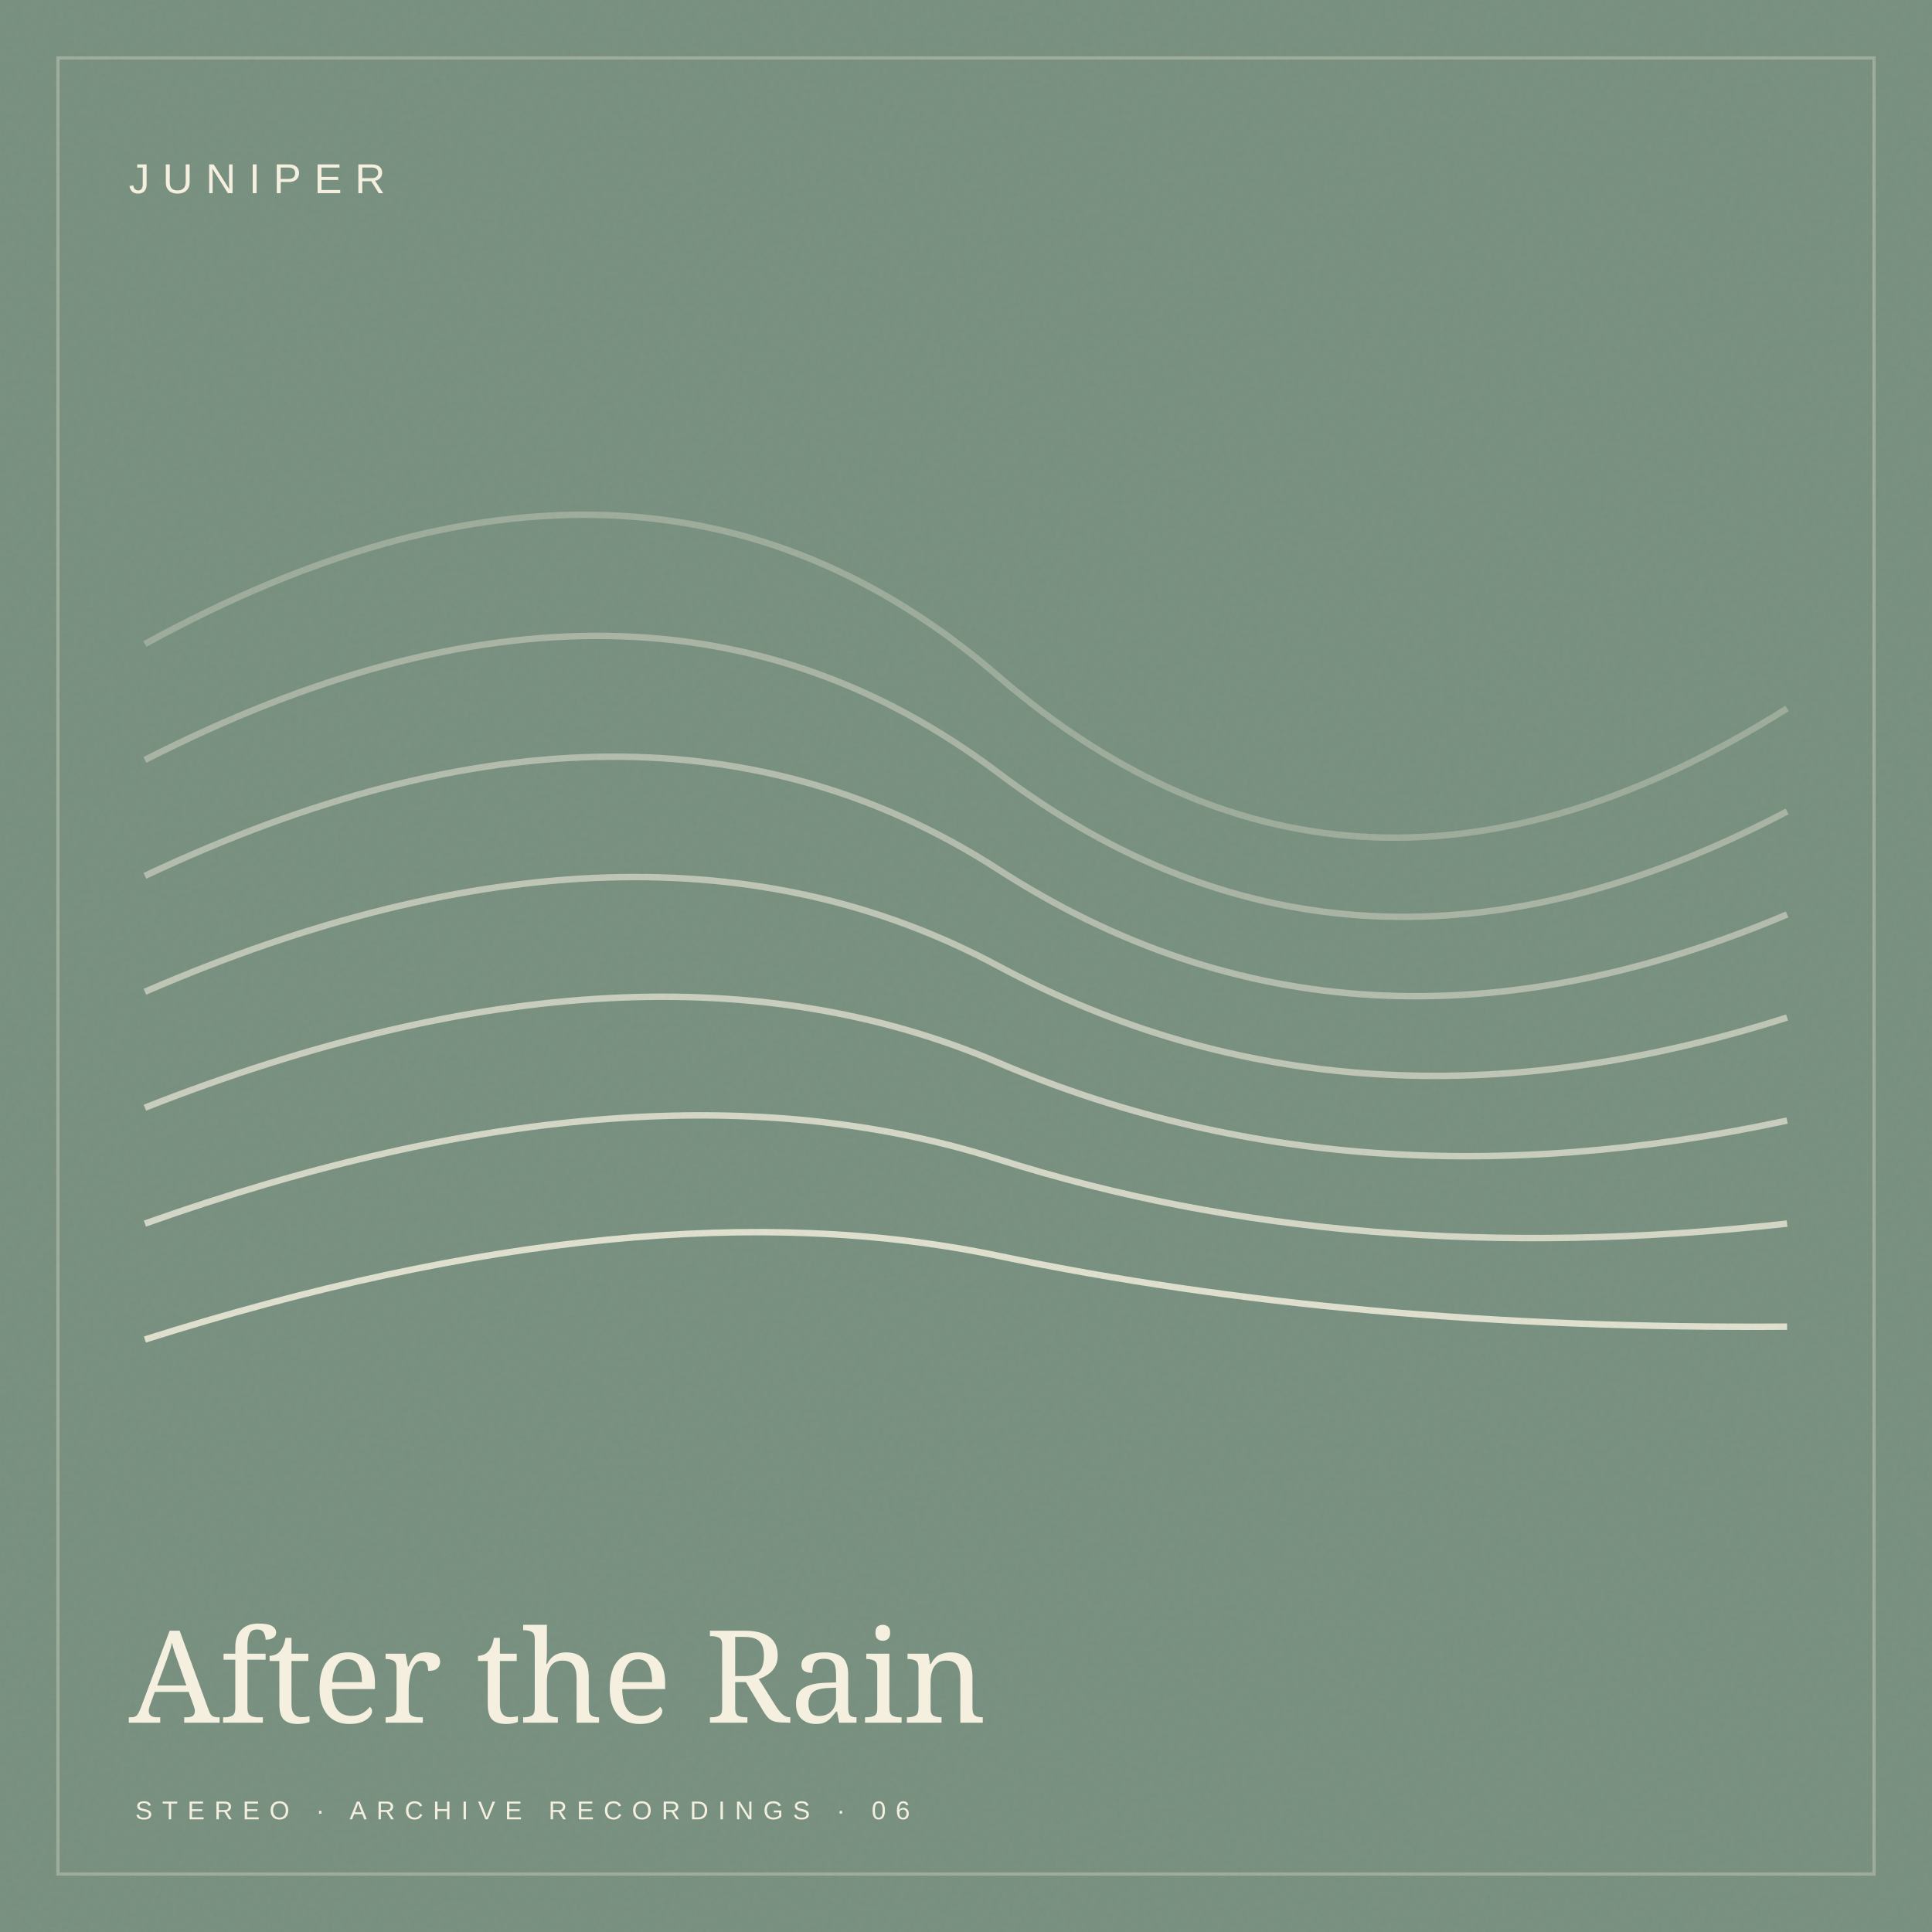
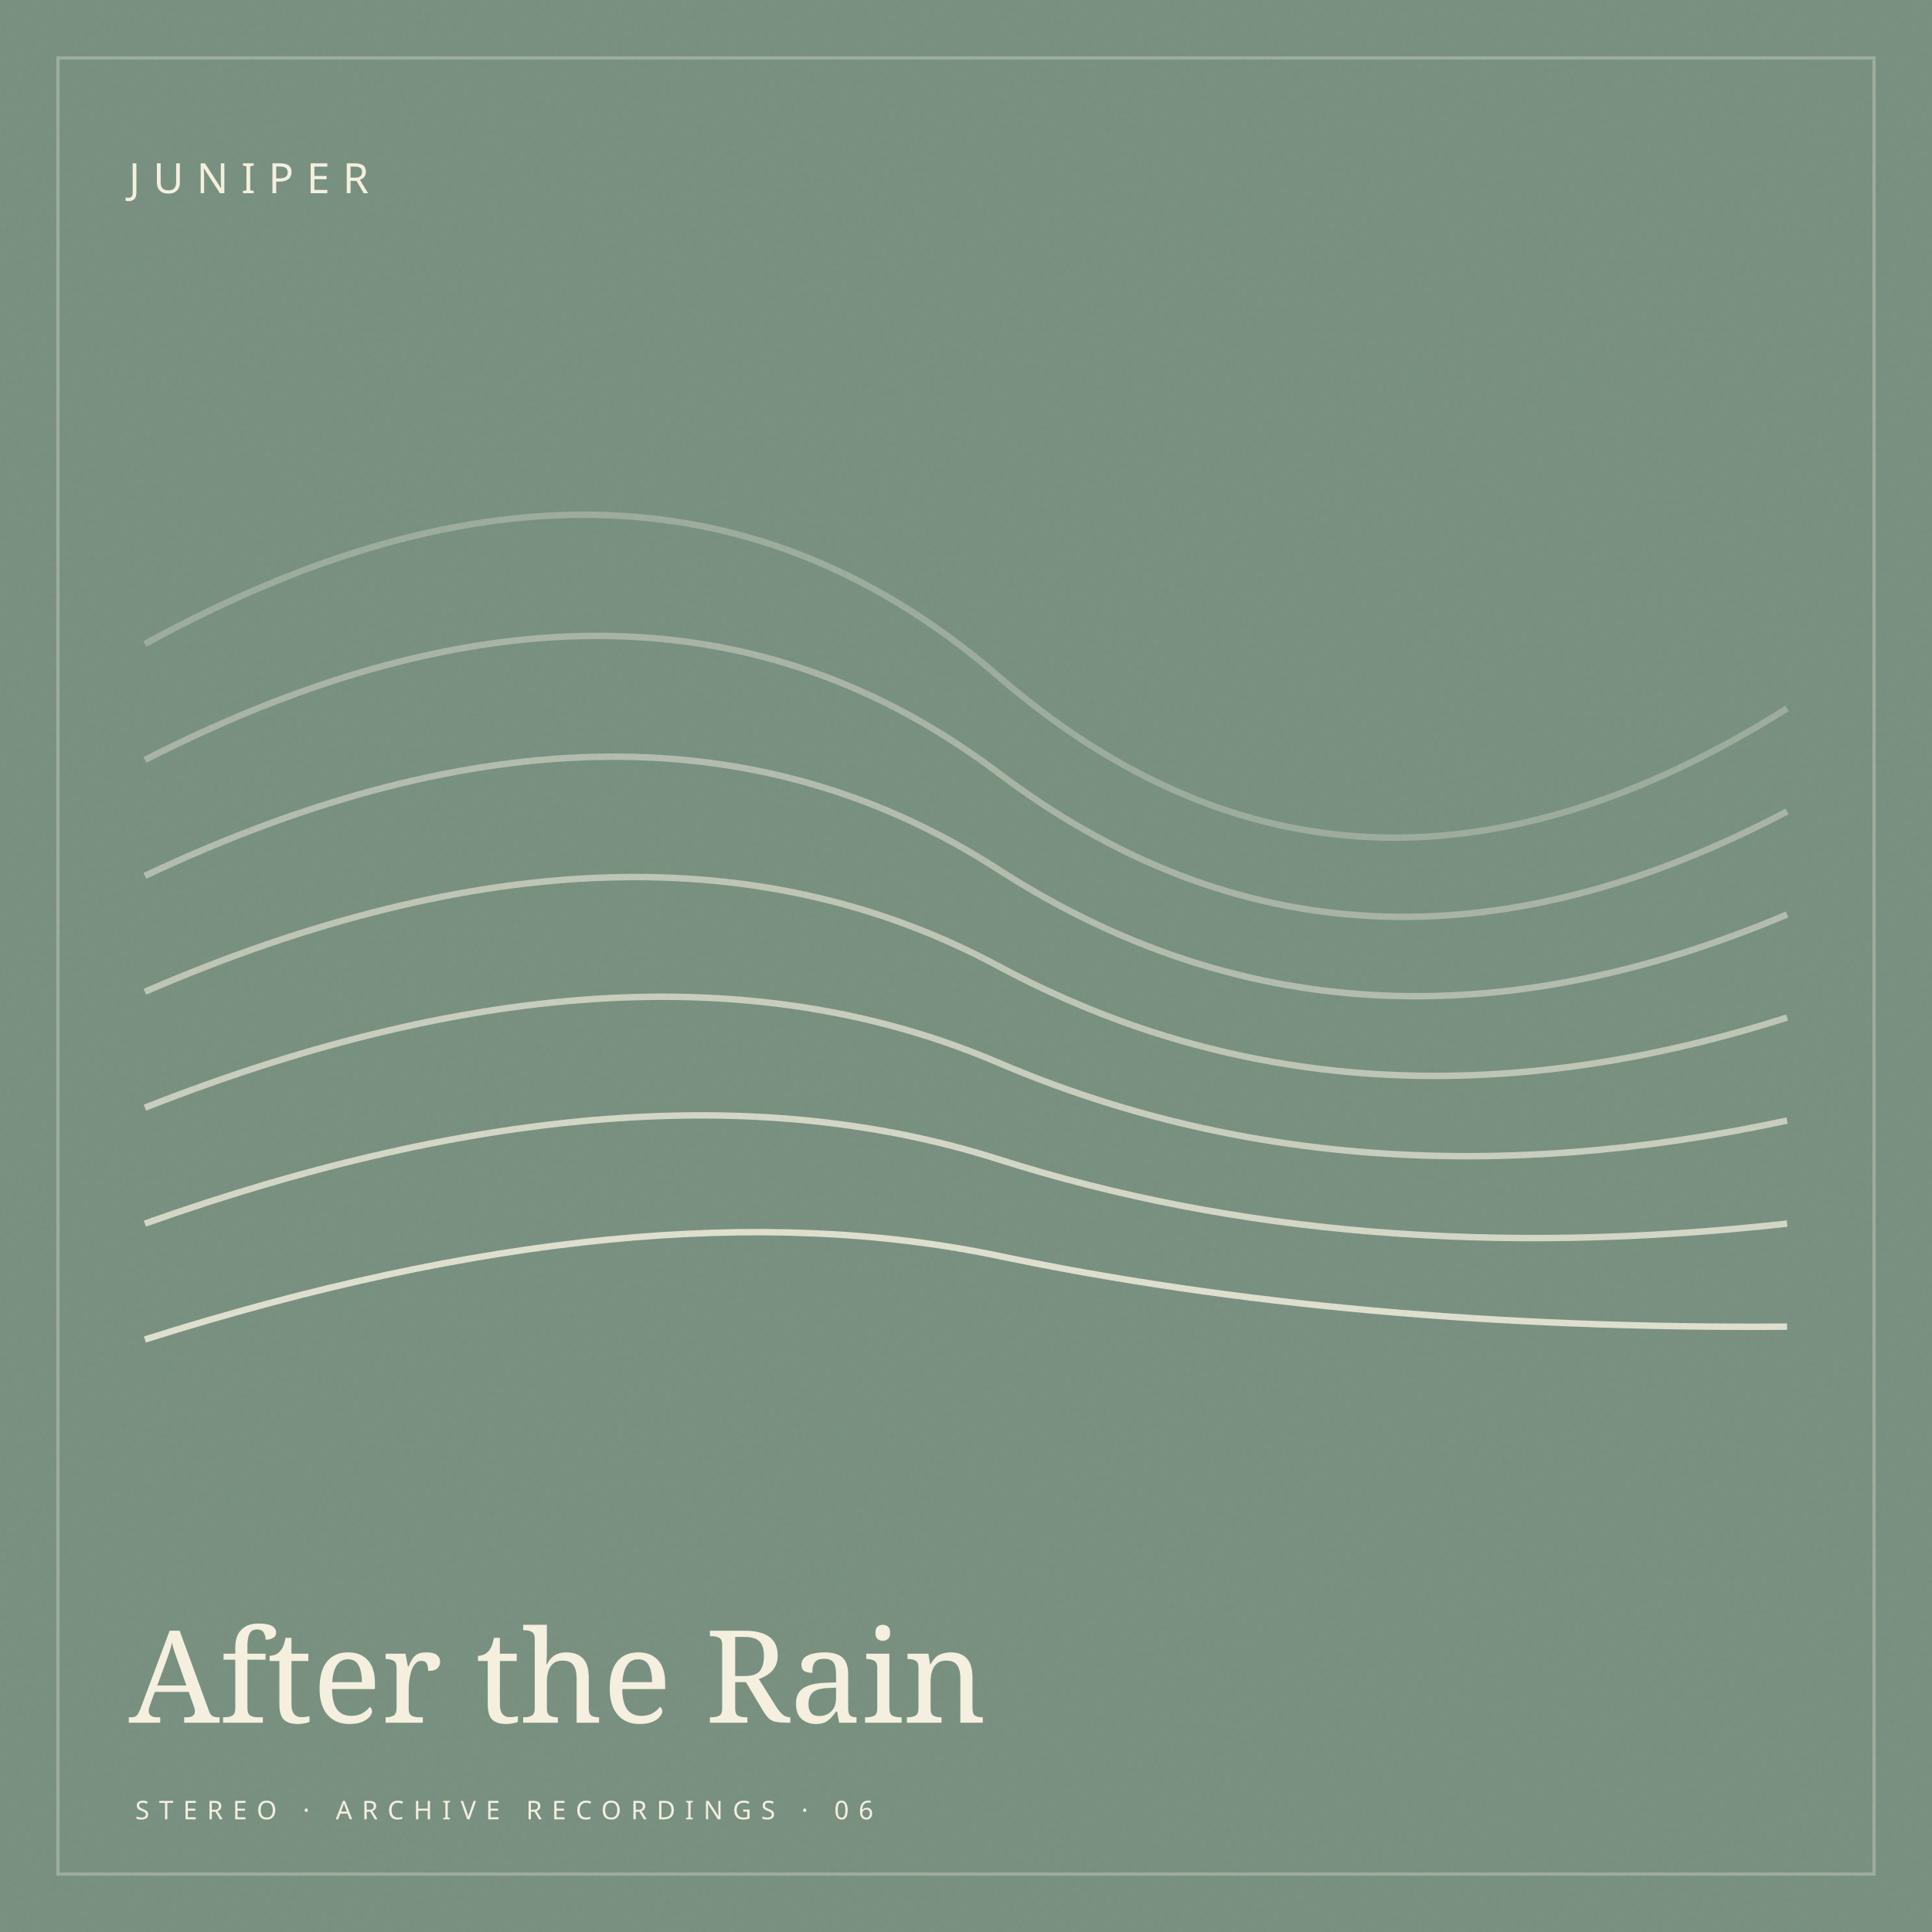
<svg xmlns="http://www.w3.org/2000/svg" width="1000" height="1000" viewBox="0 0 600 600">
  <defs>
    <filter id="grain">
      <feTurbulence type="fractalNoise" baseFrequency=".62" numOctaves="3" stitchTiles="stitch" />
      <feColorMatrix type="saturate" values="0" />
      <feComponentTransfer>
        <feFuncA type="linear" slope=".09" />
      </feComponentTransfer>
      <feBlend in="SourceGraphic" mode="multiply" />
    </filter>
  </defs>
  <rect width="600" height="600" fill="#7a9281" />
  <g filter="url(#grain)">
    <rect width="600" height="600" fill="#7a9281" />
    <path d="M45 200Q200 115 310 210T555 220" stroke="#f4efdf" stroke-width="2" fill="none" opacity="0.3" />
    <path d="M45 236Q200 157 310 240T555 252" stroke="#f4efdf" stroke-width="2" fill="none" opacity="0.39" />
    <path d="M45 272Q200 199 310 270T555 284" stroke="#f4efdf" stroke-width="2" fill="none" opacity="0.48" />
    <path d="M45 308Q200 241 310 300T555 316" stroke="#f4efdf" stroke-width="2" fill="none" opacity="0.57" />
    <path d="M45 344Q200 283 310 330T555 348" stroke="#f4efdf" stroke-width="2" fill="none" opacity="0.66" />
    <path d="M45 380Q200 325 310 360T555 380" stroke="#f4efdf" stroke-width="2" fill="none" opacity="0.75" />
    <path d="M45 416Q200 367 310 390T555 412" stroke="#f4efdf" stroke-width="2" fill="none" opacity="0.84" />
  </g>
-   <text x="40" y="60" fill="#f4efdf" font-family="Arial,sans-serif" font-size="13" letter-spacing="4">JUNIPER</text>
-   <text x="40" y="535" fill="#f4efdf" font-family="Georgia,serif" font-size="40">After the Rain</text>
-   <text x="42" y="565" fill="#f4efdf" font-family="Arial,sans-serif" font-size="8" letter-spacing="3">STEREO · ARCHIVE RECORDINGS · 06</text>
+   <text x="40" y="60" fill="#f4efdf" font-family="sans-serif" font-size="13" letter-spacing="4">JUNIPER</text>
+   <text x="40" y="535" fill="#f4efdf" font-family="serif" font-size="40">After the Rain</text>
+   <text x="42" y="565" fill="#f4efdf" font-family="sans-serif" font-size="8" letter-spacing="3">STEREO · ARCHIVE RECORDINGS · 06</text>
  <rect x="18" y="18" width="564" height="564" stroke="#f4efdf" opacity=".3" fill="none" />
</svg>
